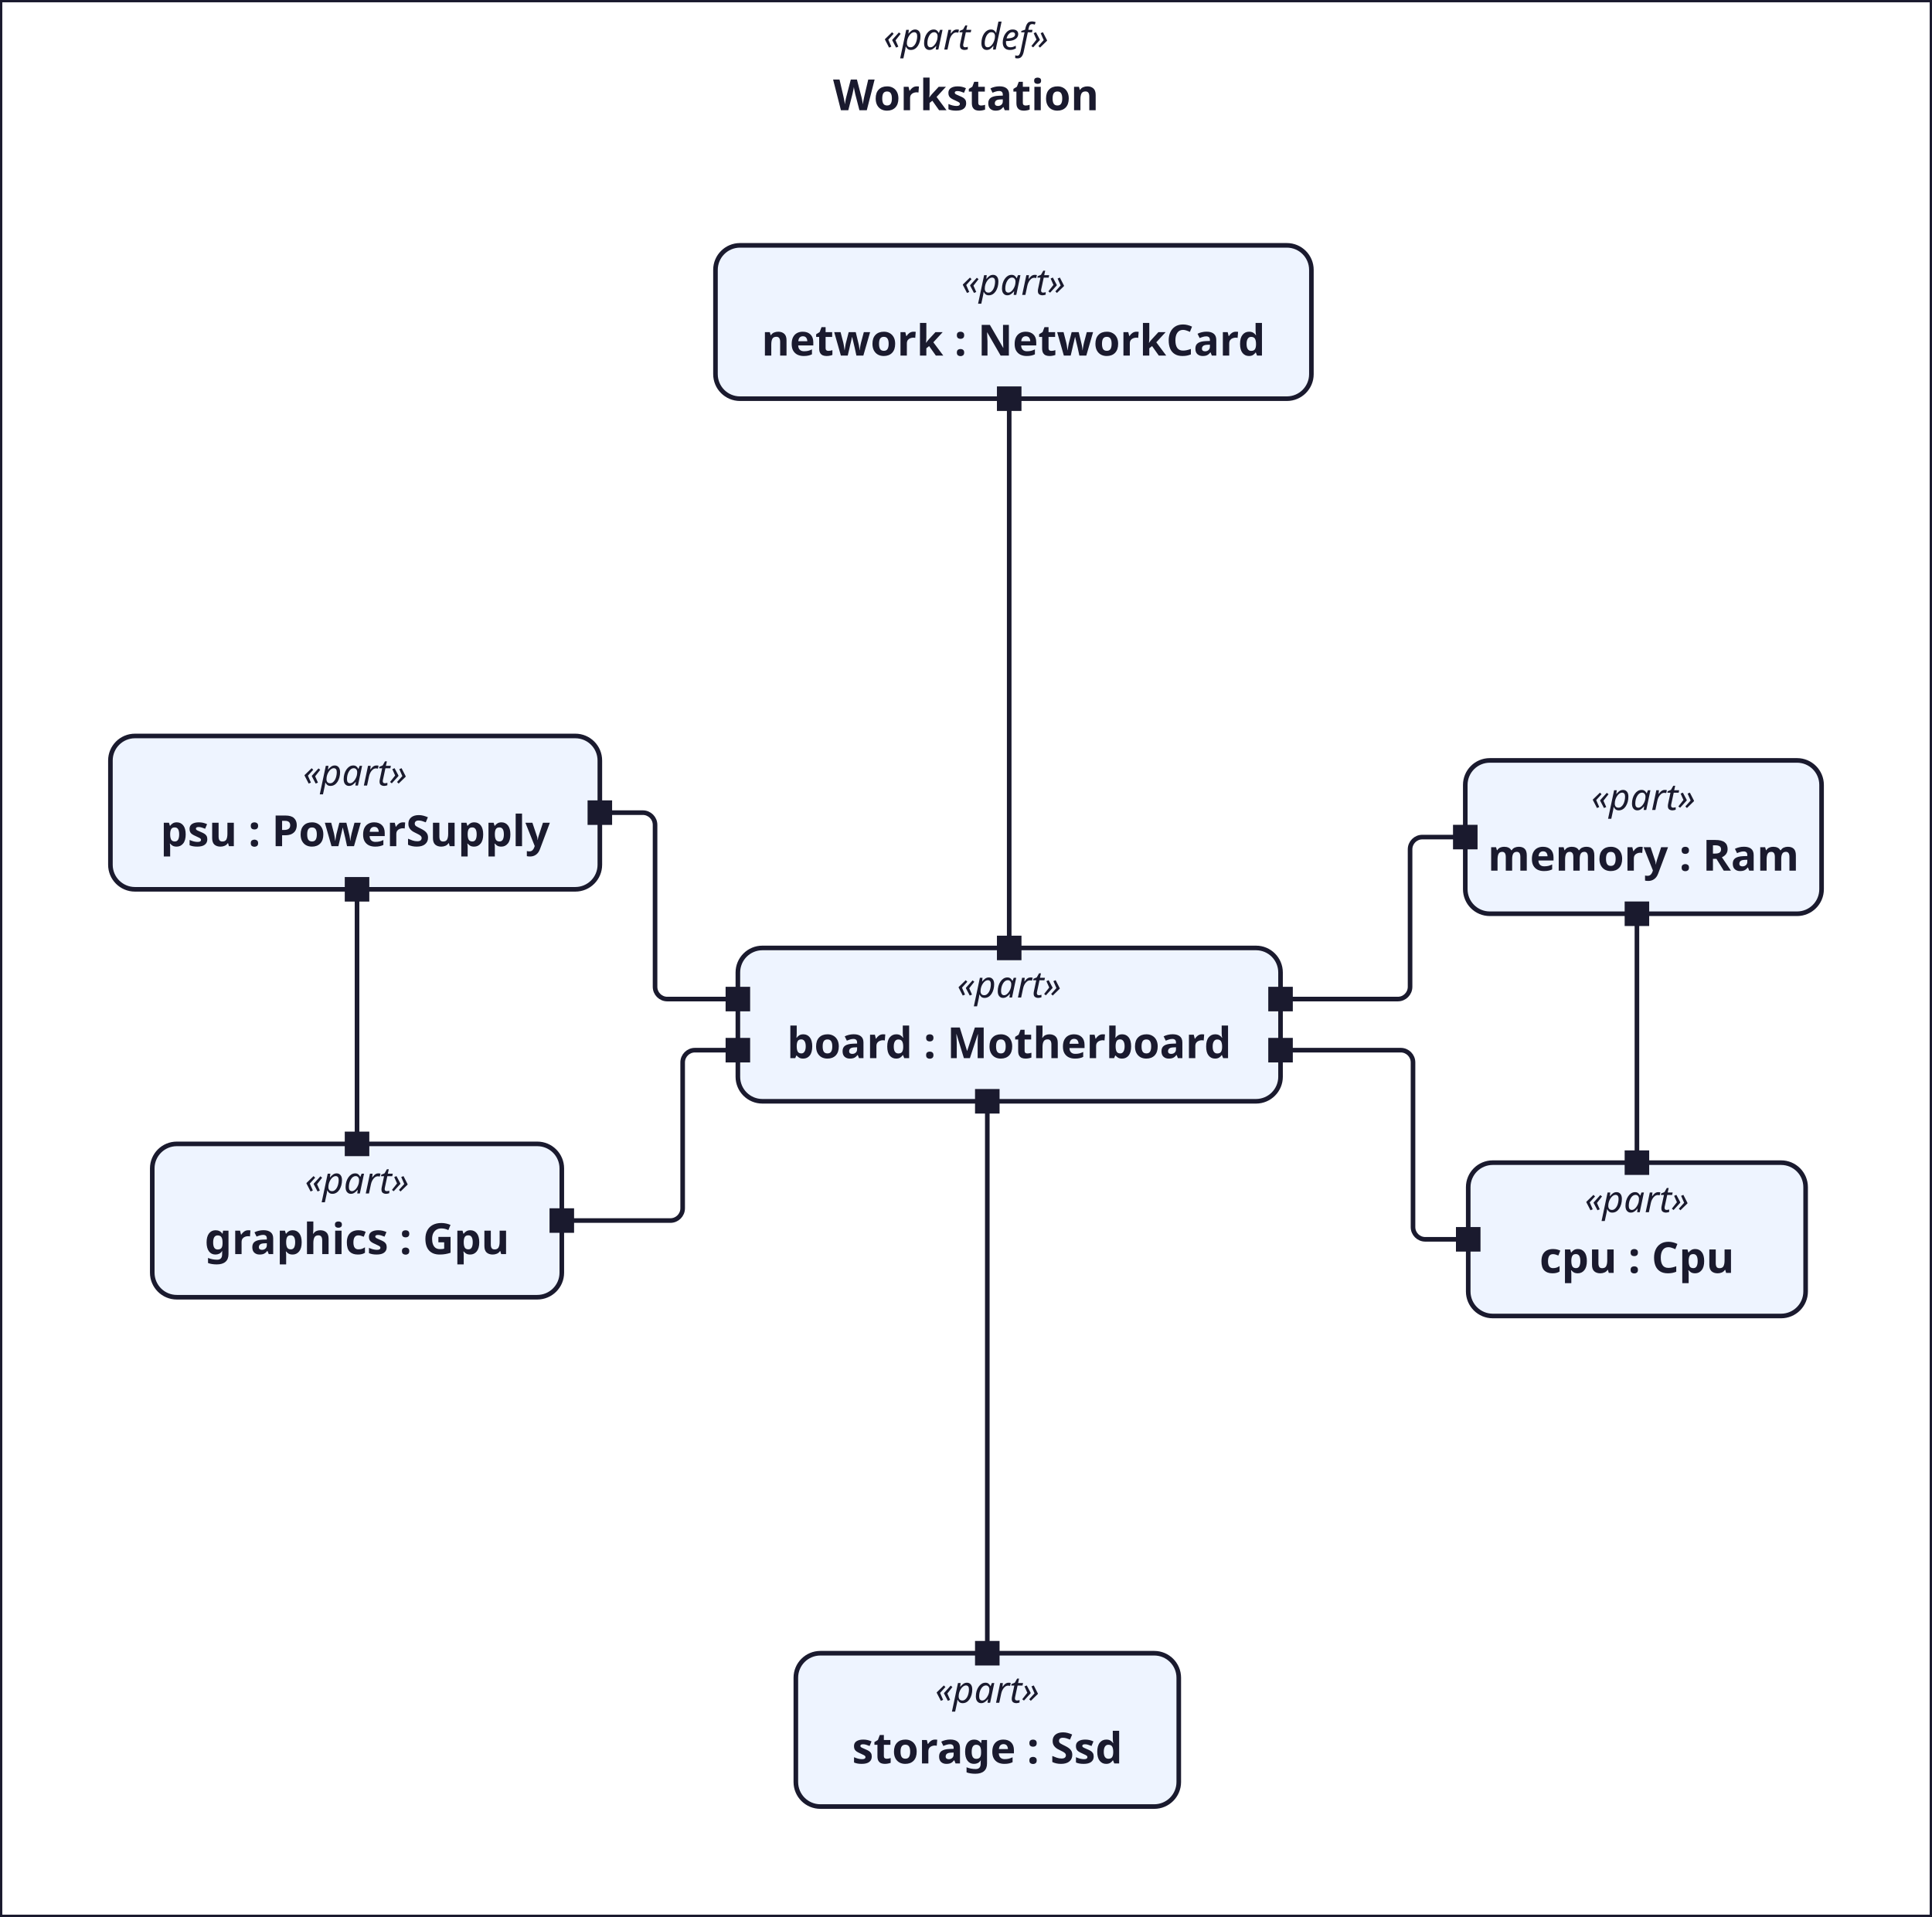
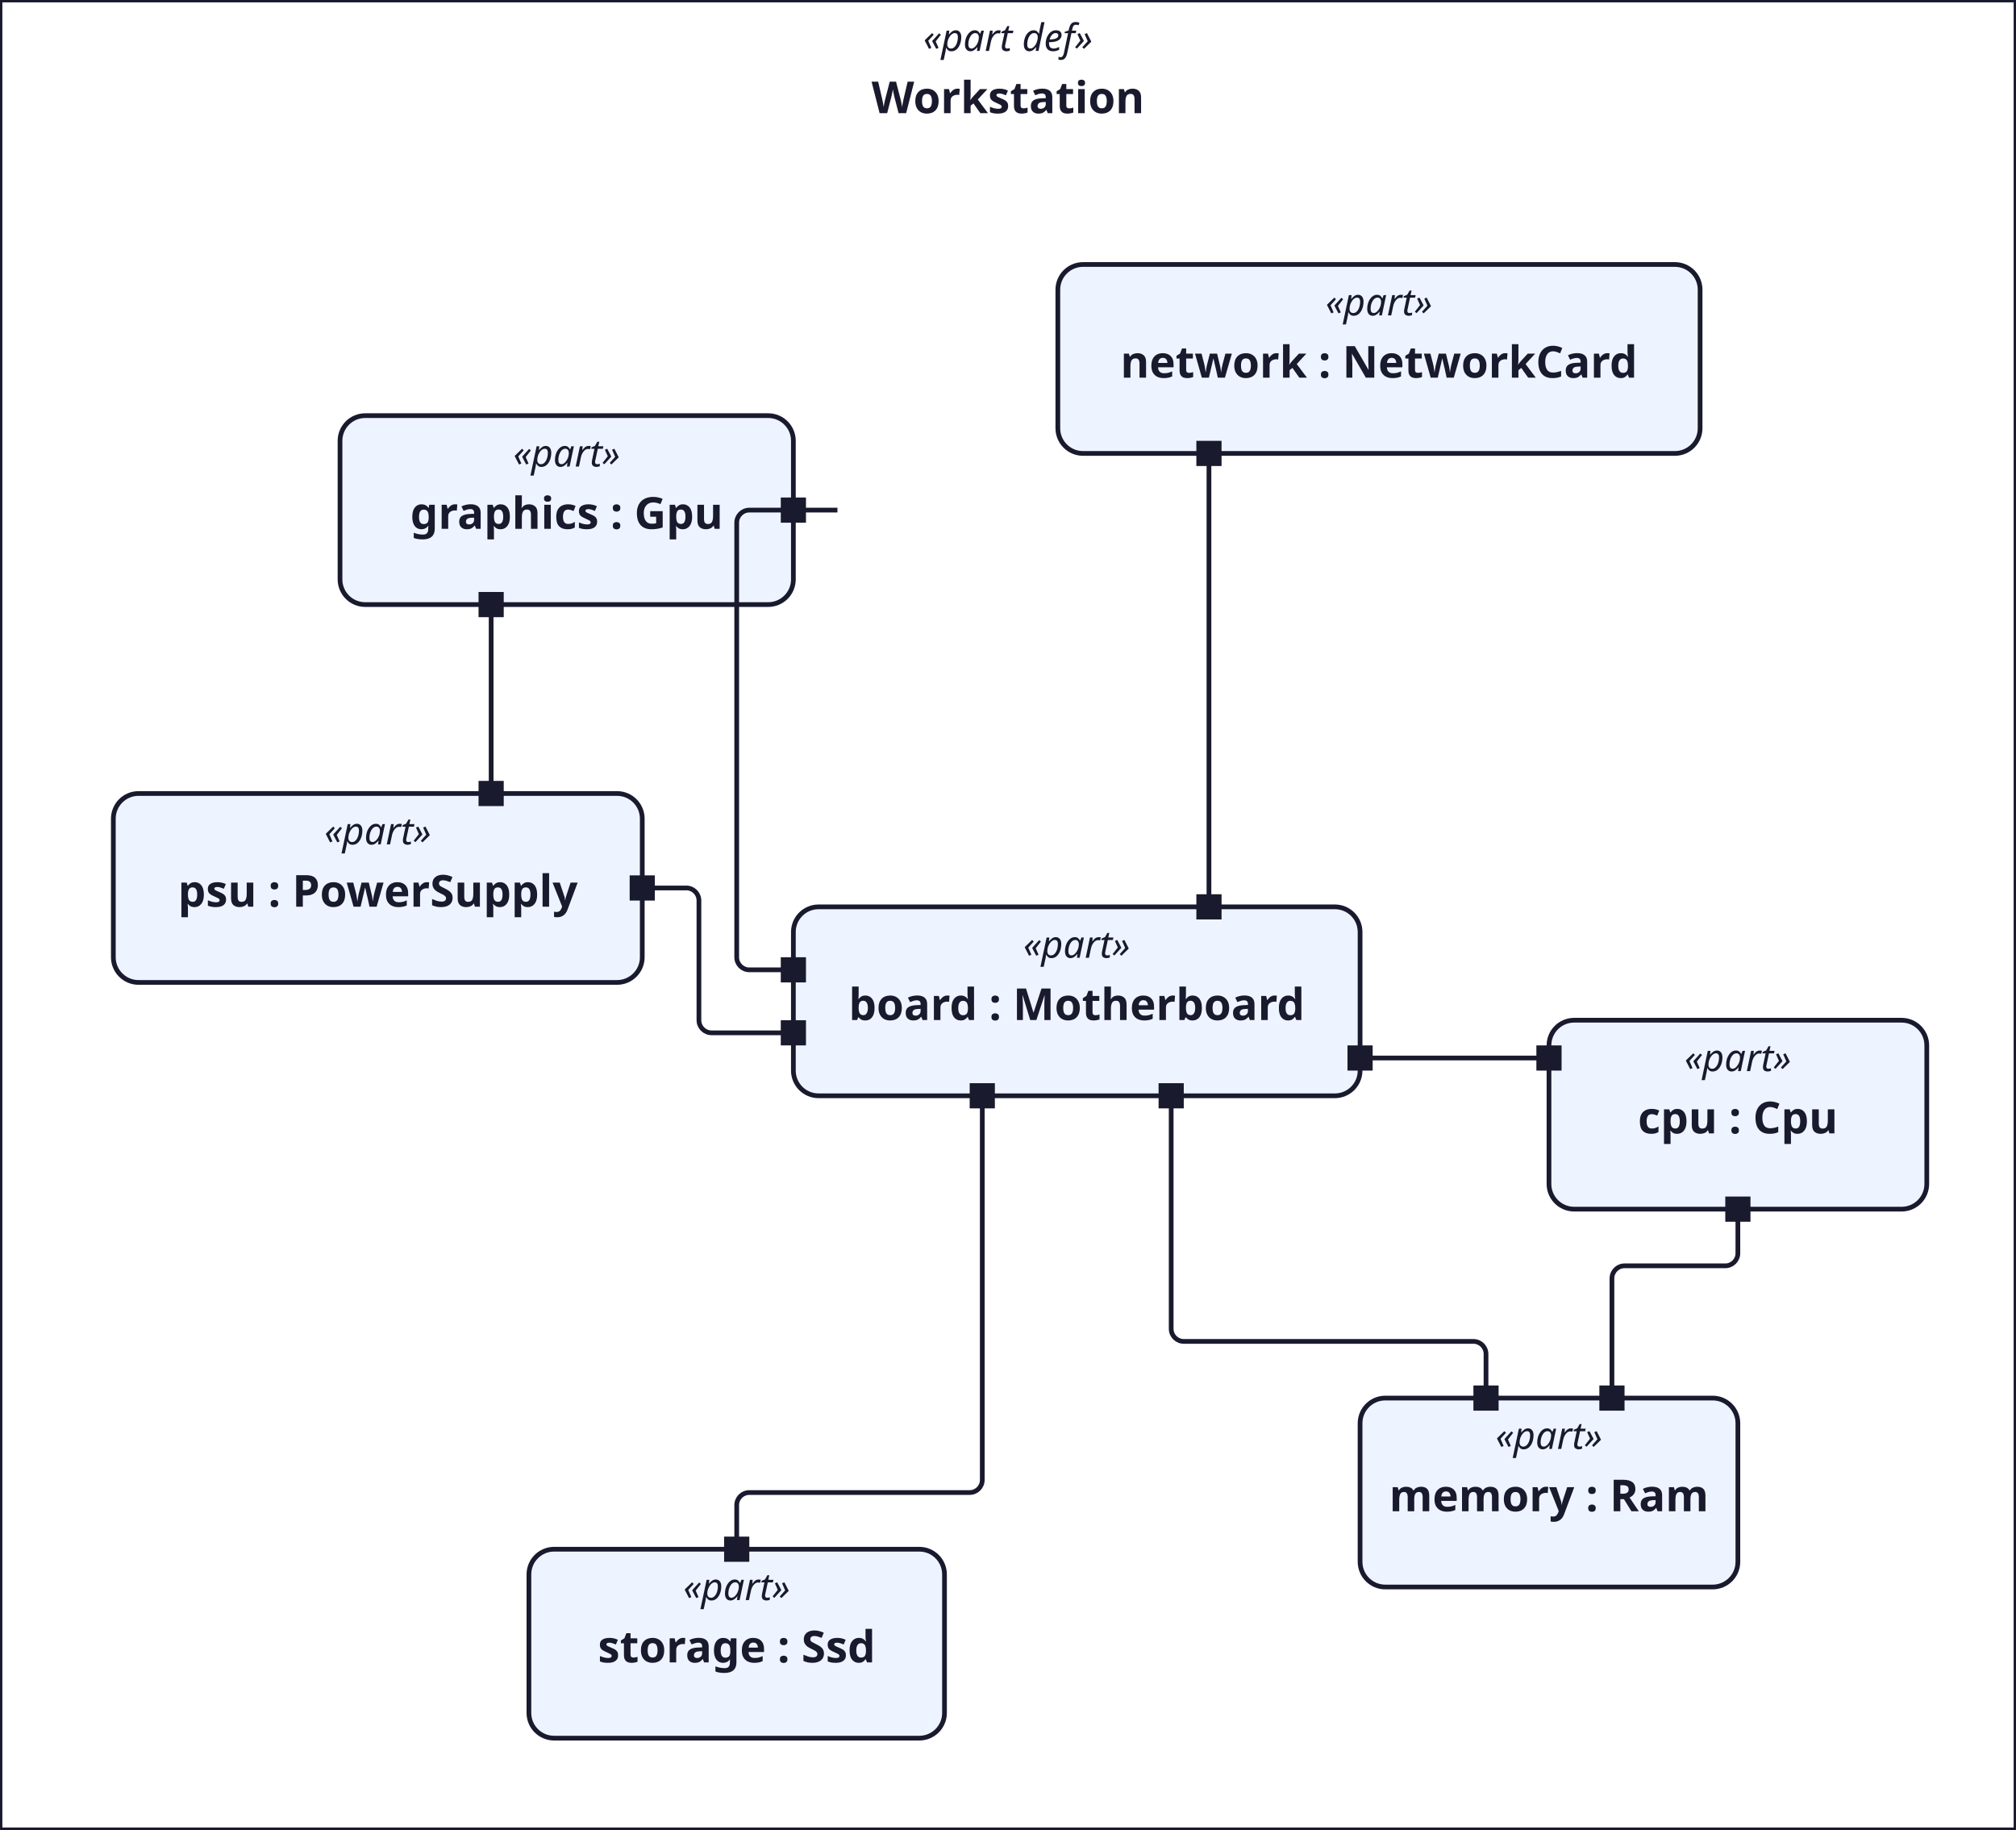
- <svg xmlns="http://www.w3.org/2000/svg" width="629.87" height="625.07" viewBox="0 0 629.87 625.07">
+ <svg xmlns="http://www.w3.org/2000/svg" width="640.34" height="581.13" viewBox="0 0 640.34 581.13">
  <defs>
    <marker id="arrowhead-open" markerWidth="10" markerHeight="7" refX="9" refY="3.5" orient="auto">
      <polygon points="0 0, 10 3.5, 0 7" fill="none" stroke="#1A1A2E" stroke-width="1.50" />
    </marker>
    <marker id="arrowhead-filled" markerWidth="10" markerHeight="7" refX="9" refY="3.5" orient="auto">
      <polygon points="0 0, 10 3.5, 0 7" fill="#1A1A2E" stroke="#1A1A2E" stroke-width="1.50" />
    </marker>
    <marker id="arrowhead-open-crossbar" markerWidth="10" markerHeight="7" refX="9" refY="3.5" orient="auto">
      <polygon points="0 0, 10 3.5, 0 7" fill="none" stroke="#1A1A2E" stroke-width="1.50" />
      <line x1="7" y1="0" x2="7" y2="7" stroke="#1A1A2E" stroke-width="1.50" />
    </marker>
    <marker id="arrowhead-diamond" markerWidth="14" markerHeight="8" refX="13" refY="4" orient="auto">
      <polygon points="1 4, 7 0, 13 4, 7 8" fill="none" stroke="#1A1A2E" stroke-width="1.50" />
    </marker>
    <marker id="arrowhead-filled-diamond" markerWidth="14" markerHeight="8" refX="13" refY="4" orient="auto">
      <polygon points="1 4, 7 0, 13 4, 7 8" fill="#1A1A2E" stroke="#1A1A2E" stroke-width="1.50" />
    </marker>
    <marker id="arrowhead-circle" markerWidth="10" markerHeight="10" refX="9" refY="5" orient="auto">
      <circle cx="5" cy="5" r="4" fill="none" stroke="#1A1A2E" stroke-width="1.50" />
    </marker>
    <marker id="arrowhead-bar" markerWidth="4" markerHeight="12" refX="2" refY="6" orient="auto">
      <line x1="2" y1="0" x2="2" y2="12" stroke="#1A1A2E" stroke-width="1.50" />
    </marker>
    <filter id="label-bg" x="-0.05" y="-0.05" width="1.1" height="1.1">
      <feFlood flood-color="#FFFFFF" />
      <feComposite in="SourceGraphic" operator="over" />
    </filter>
  </defs>
-   <rect x="0.00" y="0.00" width="629.87" height="625.07" fill="#FFFFFF" stroke="#1A1A2E" stroke-width="1.50" />
-   <text x="314.94" y="12.00" font-family="Noto Sans, sans-serif" font-size="12.00" font-style="italic" fill="#1A1A2E" text-anchor="middle" dominant-baseline="middle">«part def»</text>
-   <text x="314.94" y="31.00" font-family="Noto Sans, sans-serif" font-size="14.00" font-weight="bold" fill="#1A1A2E" text-anchor="middle" dominant-baseline="middle">Workstation</text>
-   <rect x="478.67" y="379.11" width="110.00" height="50.00" fill="#EEF4FF" stroke="#1A1A2E" stroke-width="1.50" rx="8.00" ry="8.00" />
-   <text x="533.67" y="391.11" font-family="Noto Sans, sans-serif" font-size="12.00" font-style="italic" fill="#1A1A2E" text-anchor="middle" dominant-baseline="middle">«part»</text>
-   <text x="533.67" y="410.11" font-family="Noto Sans, sans-serif" font-size="14.00" font-weight="bold" fill="#1A1A2E" text-anchor="middle" dominant-baseline="middle">cpu : Cpu</text>
-   <rect x="477.71" y="247.95" width="116.16" height="50.00" fill="#EEF4FF" stroke="#1A1A2E" stroke-width="1.50" rx="8.00" ry="8.00" />
-   <text x="535.79" y="259.95" font-family="Noto Sans, sans-serif" font-size="12.00" font-style="italic" fill="#1A1A2E" text-anchor="middle" dominant-baseline="middle">«part»</text>
-   <text x="535.79" y="278.95" font-family="Noto Sans, sans-serif" font-size="14.00" font-weight="bold" fill="#1A1A2E" text-anchor="middle" dominant-baseline="middle">memory : Ram</text>
-   <rect x="49.64" y="372.99" width="133.52" height="50.00" fill="#EEF4FF" stroke="#1A1A2E" stroke-width="1.50" rx="8.00" ry="8.00" />
-   <text x="116.40" y="384.99" font-family="Noto Sans, sans-serif" font-size="12.00" font-style="italic" fill="#1A1A2E" text-anchor="middle" dominant-baseline="middle">«part»</text>
-   <text x="116.40" y="403.99" font-family="Noto Sans, sans-serif" font-size="14.00" font-weight="bold" fill="#1A1A2E" text-anchor="middle" dominant-baseline="middle">graphics : Gpu</text>
-   <rect x="259.46" y="539.07" width="124.84" height="50.00" fill="#EEF4FF" stroke="#1A1A2E" stroke-width="1.50" rx="8.00" ry="8.00" />
-   <text x="321.88" y="551.07" font-family="Noto Sans, sans-serif" font-size="12.00" font-style="italic" fill="#1A1A2E" text-anchor="middle" dominant-baseline="middle">«part»</text>
-   <text x="321.88" y="570.07" font-family="Noto Sans, sans-serif" font-size="14.00" font-weight="bold" fill="#1A1A2E" text-anchor="middle" dominant-baseline="middle">storage : Ssd</text>
-   <rect x="36.00" y="239.98" width="159.56" height="50.00" fill="#EEF4FF" stroke="#1A1A2E" stroke-width="1.50" rx="8.00" ry="8.00" />
-   <text x="115.78" y="251.98" font-family="Noto Sans, sans-serif" font-size="12.00" font-style="italic" fill="#1A1A2E" text-anchor="middle" dominant-baseline="middle">«part»</text>
-   <text x="115.78" y="270.98" font-family="Noto Sans, sans-serif" font-size="14.00" font-weight="bold" fill="#1A1A2E" text-anchor="middle" dominant-baseline="middle">psu : PowerSupply</text>
-   <rect x="233.26" y="80.00" width="194.28" height="50.00" fill="#EEF4FF" stroke="#1A1A2E" stroke-width="1.50" rx="8.00" ry="8.00" />
-   <text x="330.40" y="92.00" font-family="Noto Sans, sans-serif" font-size="12.00" font-style="italic" fill="#1A1A2E" text-anchor="middle" dominant-baseline="middle">«part»</text>
-   <text x="330.40" y="111.00" font-family="Noto Sans, sans-serif" font-size="14.00" font-weight="bold" fill="#1A1A2E" text-anchor="middle" dominant-baseline="middle">network : NetworkCard</text>
-   <rect x="240.56" y="309.10" width="176.92" height="50.00" fill="#EEF4FF" stroke="#1A1A2E" stroke-width="1.50" rx="8.00" ry="8.00" />
-   <text x="329.02" y="321.10" font-family="Noto Sans, sans-serif" font-size="12.00" font-style="italic" fill="#1A1A2E" text-anchor="middle" dominant-baseline="middle">«part»</text>
-   <text x="329.02" y="340.10" font-family="Noto Sans, sans-serif" font-size="14.00" font-weight="bold" fill="#1A1A2E" text-anchor="middle" dominant-baseline="middle">board : Motherboard</text>
-   <rect x="474.67" y="400.11" width="8.00" height="8.00" fill="#1A1A2E" />
-   <rect x="529.67" y="375.11" width="8.00" height="8.00" fill="#1A1A2E" />
-   <rect x="473.71" y="268.95" width="8.00" height="8.00" fill="#1A1A2E" />
-   <rect x="529.67" y="293.95" width="8.00" height="8.00" fill="#1A1A2E" />
-   <rect x="179.16" y="393.99" width="8.00" height="8.00" fill="#1A1A2E" />
-   <rect x="112.40" y="368.99" width="8.00" height="8.00" fill="#1A1A2E" />
-   <rect x="317.88" y="535.07" width="8.00" height="8.00" fill="#1A1A2E" />
-   <rect x="191.56" y="260.98" width="8.00" height="8.00" fill="#1A1A2E" />
-   <rect x="112.40" y="285.98" width="8.00" height="8.00" fill="#1A1A2E" />
-   <rect x="325.02" y="126.00" width="8.00" height="8.00" fill="#1A1A2E" />
-   <rect x="413.48" y="338.43" width="8.00" height="8.00" fill="#1A1A2E" />
-   <rect x="413.48" y="321.77" width="8.00" height="8.00" fill="#1A1A2E" />
-   <rect x="236.56" y="338.43" width="8.00" height="8.00" fill="#1A1A2E" />
-   <rect x="317.88" y="355.10" width="8.00" height="8.00" fill="#1A1A2E" />
-   <rect x="325.02" y="305.10" width="8.00" height="8.00" fill="#1A1A2E" />
-   <rect x="236.56" y="321.77" width="8.00" height="8.00" fill="#1A1A2E" />
-   <path d="M 417.48 342.43 L 456.67 342.43 A 4.00 4.00 0 0 1 460.67 346.43 L 460.67 400.11 A 4.00 4.00 0 0 0 464.67 404.11 L 478.67 404.11" fill="none" stroke="#1A1A2E" stroke-width="1.50" />
-   <path d="M 417.48 325.77 L 455.71 325.77 A 4.00 4.00 0 0 0 459.71 321.77 L 459.71 276.95 A 4.00 4.00 0 0 1 463.71 272.95 L 477.71 272.95" fill="none" stroke="#1A1A2E" stroke-width="1.50" />
-   <path d="M 240.56 342.43 L 226.56 342.43 A 4.00 4.00 0 0 0 222.56 346.43 L 222.56 393.99 A 4.00 4.00 0 0 1 218.56 397.99 L 183.16 397.99" fill="none" stroke="#1A1A2E" stroke-width="1.50" />
-   <path d="M 321.88 359.10 L 321.88 539.07" fill="none" stroke="#1A1A2E" stroke-width="1.50" />
-   <path d="M 329.02 309.10 L 329.02 130.00" fill="none" stroke="#1A1A2E" stroke-width="1.50" />
-   <path d="M 195.56 264.98 L 209.56 264.98 A 4.00 4.00 0 0 1 213.56 268.98 L 213.56 321.77 A 4.00 4.00 0 0 0 217.56 325.77 L 240.56 325.77" fill="none" stroke="#1A1A2E" stroke-width="1.50" />
-   <path d="M 116.40 289.98 L 116.40 372.99" fill="none" stroke="#1A1A2E" stroke-width="1.50" />
-   <path d="M 533.67 379.11 L 533.67 297.95" fill="none" stroke="#1A1A2E" stroke-width="1.50" />
+   <rect x="0.00" y="0.00" width="640.34" height="581.13" fill="#FFFFFF" stroke="#1A1A2E" stroke-width="1.50" />
+   <text x="320.17" y="12.00" font-family="Noto Sans, sans-serif" font-size="12.00" font-style="italic" fill="#1A1A2E" text-anchor="middle" dominant-baseline="middle">«part def»</text>
+   <text x="320.17" y="31.00" font-family="Noto Sans, sans-serif" font-size="14.00" font-weight="bold" fill="#1A1A2E" text-anchor="middle" dominant-baseline="middle">Workstation</text>
+   <rect x="492.00" y="324.00" width="120.00" height="60.00" fill="#EEF4FF" stroke="#1A1A2E" stroke-width="1.50" rx="8.00" ry="8.00" />
+   <text x="552.00" y="336.00" font-family="Noto Sans, sans-serif" font-size="12.00" font-style="italic" fill="#1A1A2E" text-anchor="middle" dominant-baseline="middle">«part»</text>
+   <text x="552.00" y="355.00" font-family="Noto Sans, sans-serif" font-size="14.00" font-weight="bold" fill="#1A1A2E" text-anchor="middle" dominant-baseline="middle">cpu : Cpu</text>
+   <rect x="432.00" y="444.00" width="120.00" height="60.00" fill="#EEF4FF" stroke="#1A1A2E" stroke-width="1.50" rx="8.00" ry="8.00" />
+   <text x="492.00" y="456.00" font-family="Noto Sans, sans-serif" font-size="12.00" font-style="italic" fill="#1A1A2E" text-anchor="middle" dominant-baseline="middle">«part»</text>
+   <text x="492.00" y="475.00" font-family="Noto Sans, sans-serif" font-size="14.00" font-weight="bold" fill="#1A1A2E" text-anchor="middle" dominant-baseline="middle">memory : Ram</text>
+   <rect x="108.00" y="132.00" width="144.00" height="60.00" fill="#EEF4FF" stroke="#1A1A2E" stroke-width="1.50" rx="8.00" ry="8.00" />
+   <text x="180.00" y="144.00" font-family="Noto Sans, sans-serif" font-size="12.00" font-style="italic" fill="#1A1A2E" text-anchor="middle" dominant-baseline="middle">«part»</text>
+   <text x="180.00" y="163.00" font-family="Noto Sans, sans-serif" font-size="14.00" font-weight="bold" fill="#1A1A2E" text-anchor="middle" dominant-baseline="middle">graphics : Gpu</text>
+   <rect x="168.00" y="492.00" width="132.00" height="60.00" fill="#EEF4FF" stroke="#1A1A2E" stroke-width="1.50" rx="8.00" ry="8.00" />
+   <text x="234.00" y="504.00" font-family="Noto Sans, sans-serif" font-size="12.00" font-style="italic" fill="#1A1A2E" text-anchor="middle" dominant-baseline="middle">«part»</text>
+   <text x="234.00" y="523.00" font-family="Noto Sans, sans-serif" font-size="14.00" font-weight="bold" fill="#1A1A2E" text-anchor="middle" dominant-baseline="middle">storage : Ssd</text>
+   <rect x="36.00" y="252.00" width="168.00" height="60.00" fill="#EEF4FF" stroke="#1A1A2E" stroke-width="1.50" rx="8.00" ry="8.00" />
+   <text x="120.00" y="264.00" font-family="Noto Sans, sans-serif" font-size="12.00" font-style="italic" fill="#1A1A2E" text-anchor="middle" dominant-baseline="middle">«part»</text>
+   <text x="120.00" y="283.00" font-family="Noto Sans, sans-serif" font-size="14.00" font-weight="bold" fill="#1A1A2E" text-anchor="middle" dominant-baseline="middle">psu : PowerSupply</text>
+   <rect x="336.00" y="84.00" width="204.00" height="60.00" fill="#EEF4FF" stroke="#1A1A2E" stroke-width="1.50" rx="8.00" ry="8.00" />
+   <text x="438.00" y="96.00" font-family="Noto Sans, sans-serif" font-size="12.00" font-style="italic" fill="#1A1A2E" text-anchor="middle" dominant-baseline="middle">«part»</text>
+   <text x="438.00" y="115.00" font-family="Noto Sans, sans-serif" font-size="14.00" font-weight="bold" fill="#1A1A2E" text-anchor="middle" dominant-baseline="middle">network : NetworkCard</text>
+   <rect x="252.00" y="288.00" width="180.00" height="60.00" fill="#EEF4FF" stroke="#1A1A2E" stroke-width="1.50" rx="8.00" ry="8.00" />
+   <text x="342.00" y="300.00" font-family="Noto Sans, sans-serif" font-size="12.00" font-style="italic" fill="#1A1A2E" text-anchor="middle" dominant-baseline="middle">«part»</text>
+   <text x="342.00" y="319.00" font-family="Noto Sans, sans-serif" font-size="14.00" font-weight="bold" fill="#1A1A2E" text-anchor="middle" dominant-baseline="middle">board : Motherboard</text>
+   <rect x="488.00" y="332.00" width="8.00" height="8.00" fill="#1A1A2E" />
+   <rect x="548.00" y="380.00" width="8.00" height="8.00" fill="#1A1A2E" />
+   <rect x="468.00" y="440.00" width="8.00" height="8.00" fill="#1A1A2E" />
+   <rect x="508.00" y="440.00" width="8.00" height="8.00" fill="#1A1A2E" />
+   <rect x="248.00" y="158.00" width="8.00" height="8.00" fill="#1A1A2E" />
+   <rect x="152.00" y="188.00" width="8.00" height="8.00" fill="#1A1A2E" />
+   <rect x="230.00" y="488.00" width="8.00" height="8.00" fill="#1A1A2E" />
+   <rect x="200.00" y="278.00" width="8.00" height="8.00" fill="#1A1A2E" />
+   <rect x="152.00" y="248.00" width="8.00" height="8.00" fill="#1A1A2E" />
+   <rect x="380.00" y="140.00" width="8.00" height="8.00" fill="#1A1A2E" />
+   <rect x="428.00" y="332.00" width="8.00" height="8.00" fill="#1A1A2E" />
+   <rect x="368.00" y="344.00" width="8.00" height="8.00" fill="#1A1A2E" />
+   <rect x="248.00" y="304.00" width="8.00" height="8.00" fill="#1A1A2E" />
+   <rect x="308.00" y="344.00" width="8.00" height="8.00" fill="#1A1A2E" />
+   <rect x="380.00" y="284.00" width="8.00" height="8.00" fill="#1A1A2E" />
+   <rect x="248.00" y="324.00" width="8.00" height="8.00" fill="#1A1A2E" />
+   <path d="M 432.00 336.00 L 492.00 336.00" fill="none" stroke="#1A1A2E" stroke-width="1.50" />
+   <path d="M 372.00 348.00 L 372.00 422.00 A 4.00 4.00 0 0 0 376.00 426.00 L 468.00 426.00 A 4.00 4.00 0 0 1 472.00 430.00 L 472.00 444.00" fill="none" stroke="#1A1A2E" stroke-width="1.50" />
+   <path d="M 252.00 308.00 L 238.00 308.00 A 4.00 4.00 0 0 1 234.00 304.00 L 234.00 166.00 A 4.00 4.00 0 0 1 238.00 162.00 L 266.00 162.00 A 4.00 4.00 0 0 0 266.00 162.00 L 252.00 162.00" fill="none" stroke="#1A1A2E" stroke-width="1.50" />
+   <path d="M 312.00 348.00 L 312.00 470.00 A 4.00 4.00 0 0 1 308.00 474.00 L 238.00 474.00 A 4.00 4.00 0 0 0 234.00 478.00 L 234.00 492.00" fill="none" stroke="#1A1A2E" stroke-width="1.50" />
+   <path d="M 384.00 288.00 L 384.00 144.00" fill="none" stroke="#1A1A2E" stroke-width="1.50" />
+   <path d="M 204.00 282.00 L 218.00 282.00 A 4.00 4.00 0 0 1 222.00 286.00 L 222.00 324.00 A 4.00 4.00 0 0 0 226.00 328.00 L 252.00 328.00" fill="none" stroke="#1A1A2E" stroke-width="1.50" />
+   <path d="M 156.00 252.00 L 156.00 192.00" fill="none" stroke="#1A1A2E" stroke-width="1.50" />
+   <path d="M 552.00 384.00 L 552.00 398.00 A 4.00 4.00 0 0 1 548.00 402.00 L 516.00 402.00 A 4.00 4.00 0 0 0 512.00 406.00 L 512.00 444.00" fill="none" stroke="#1A1A2E" stroke-width="1.50" />
</svg>
